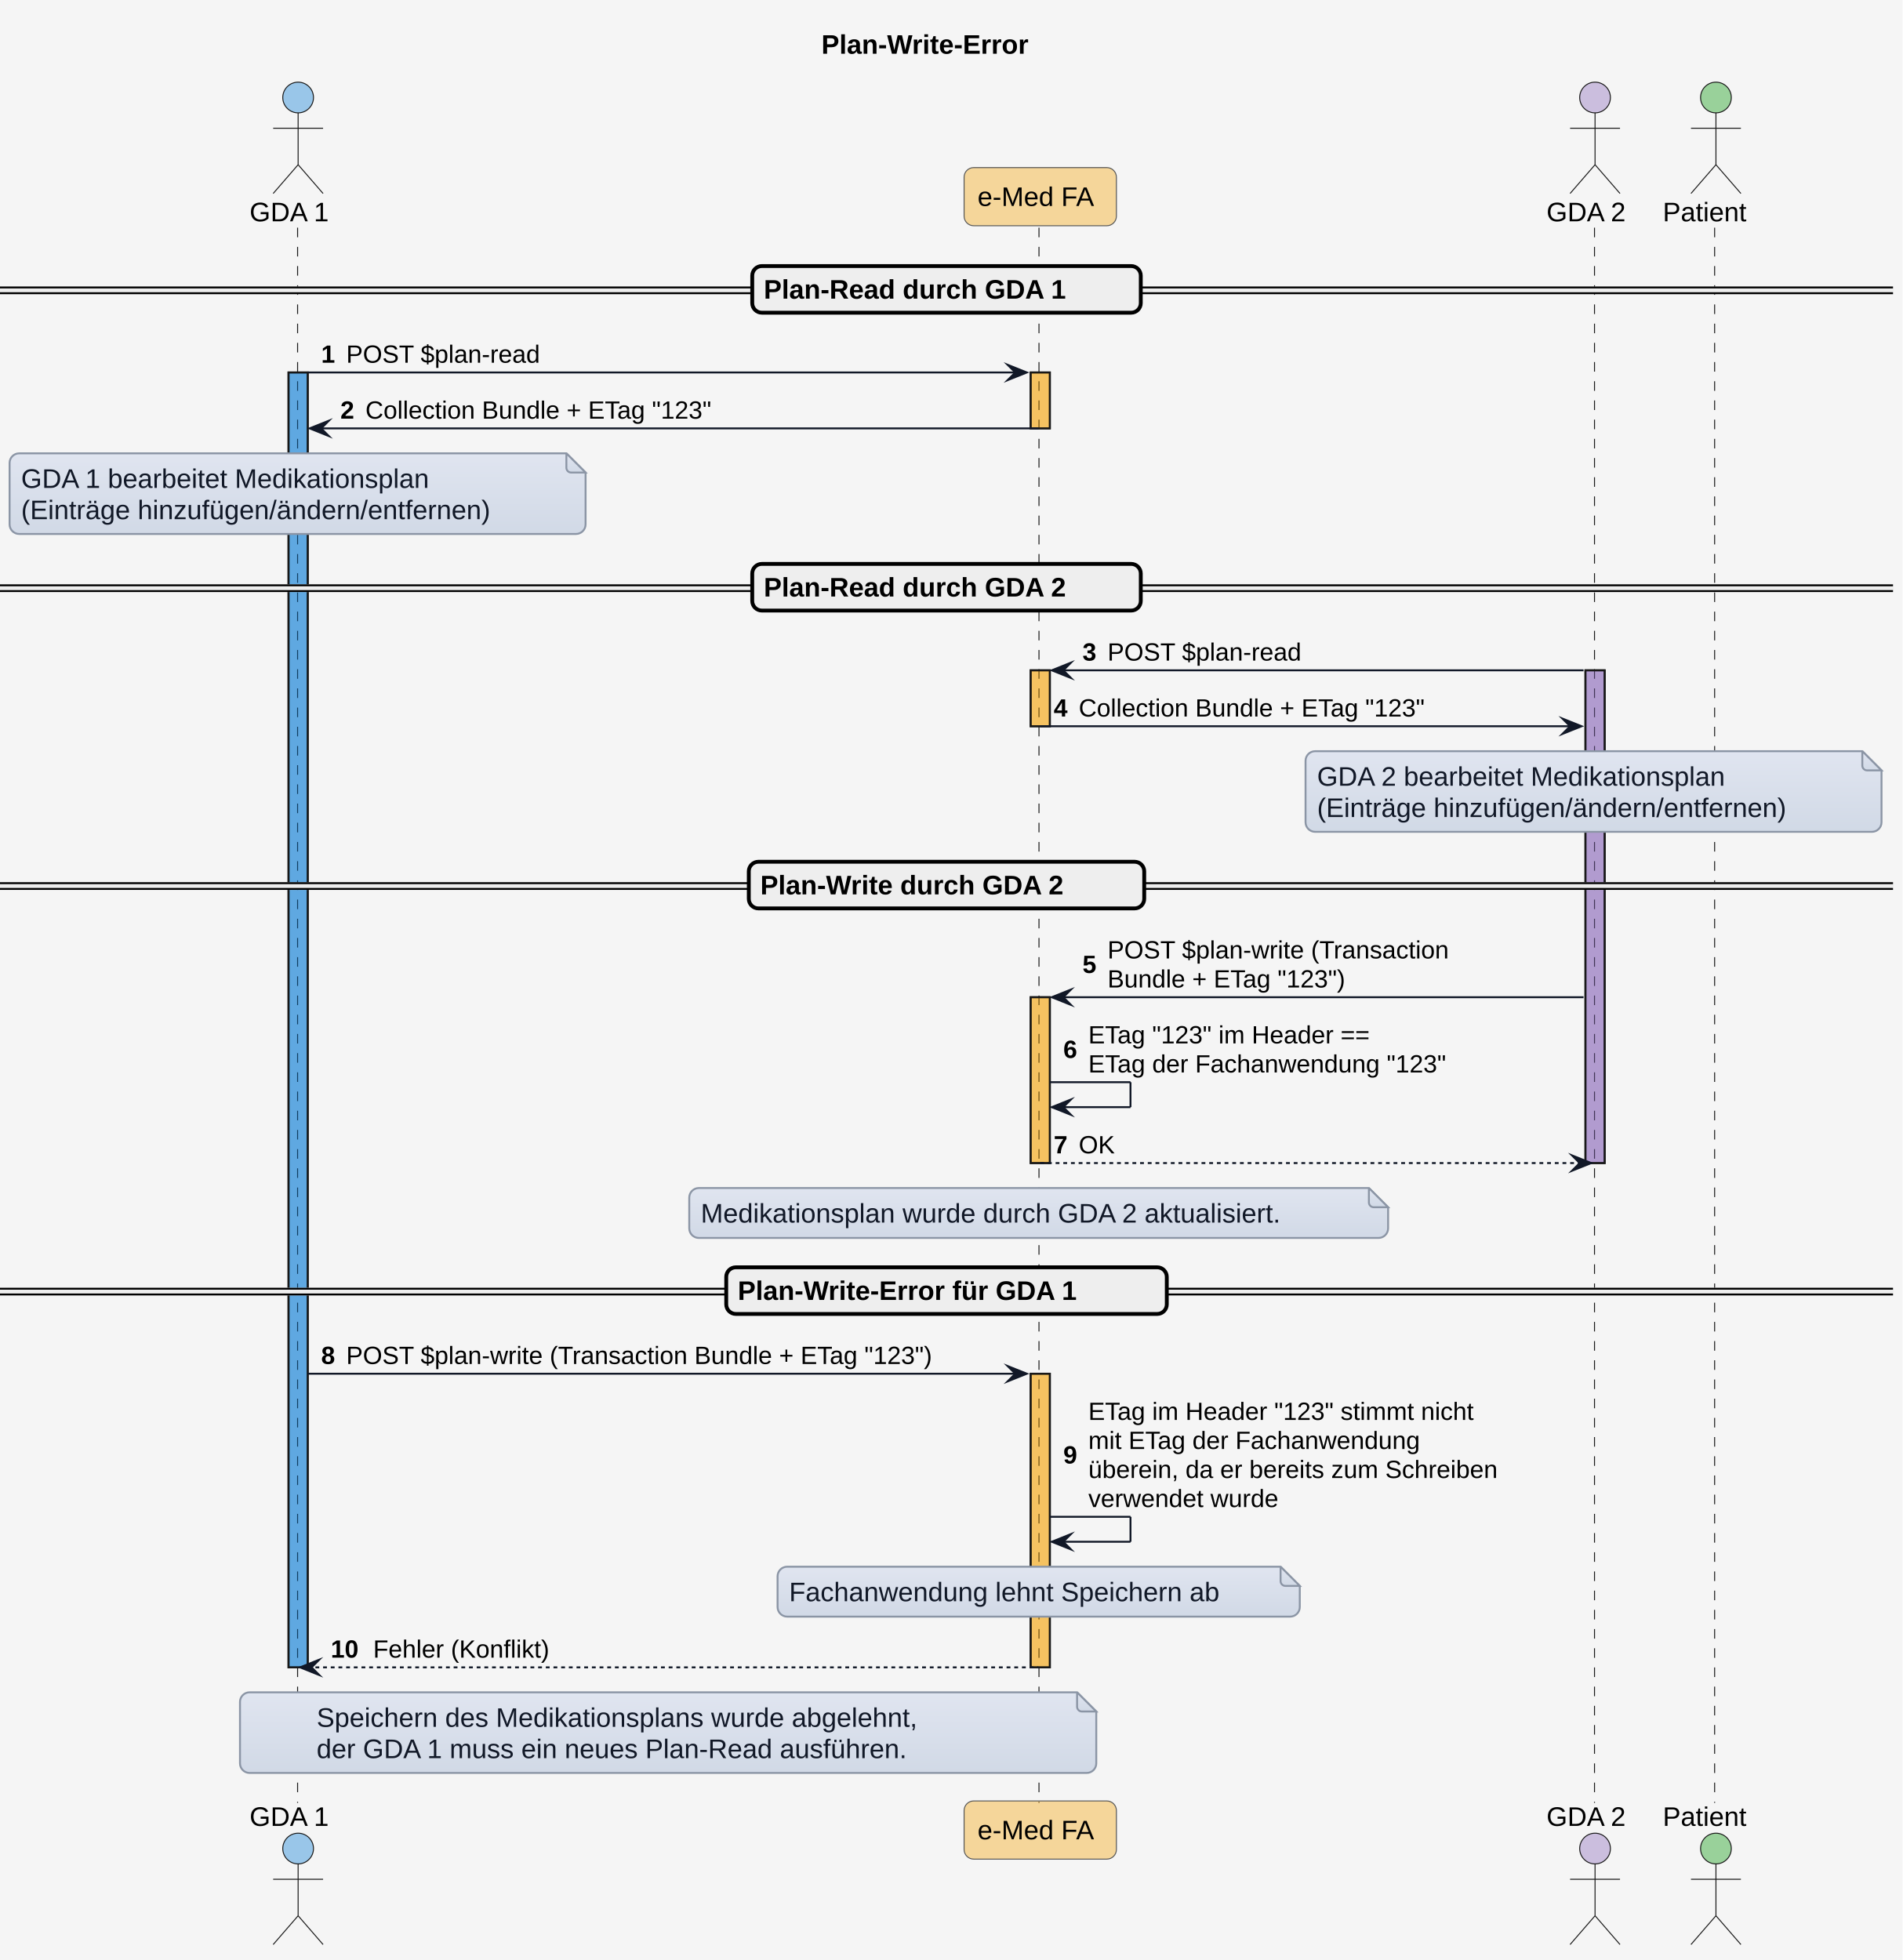
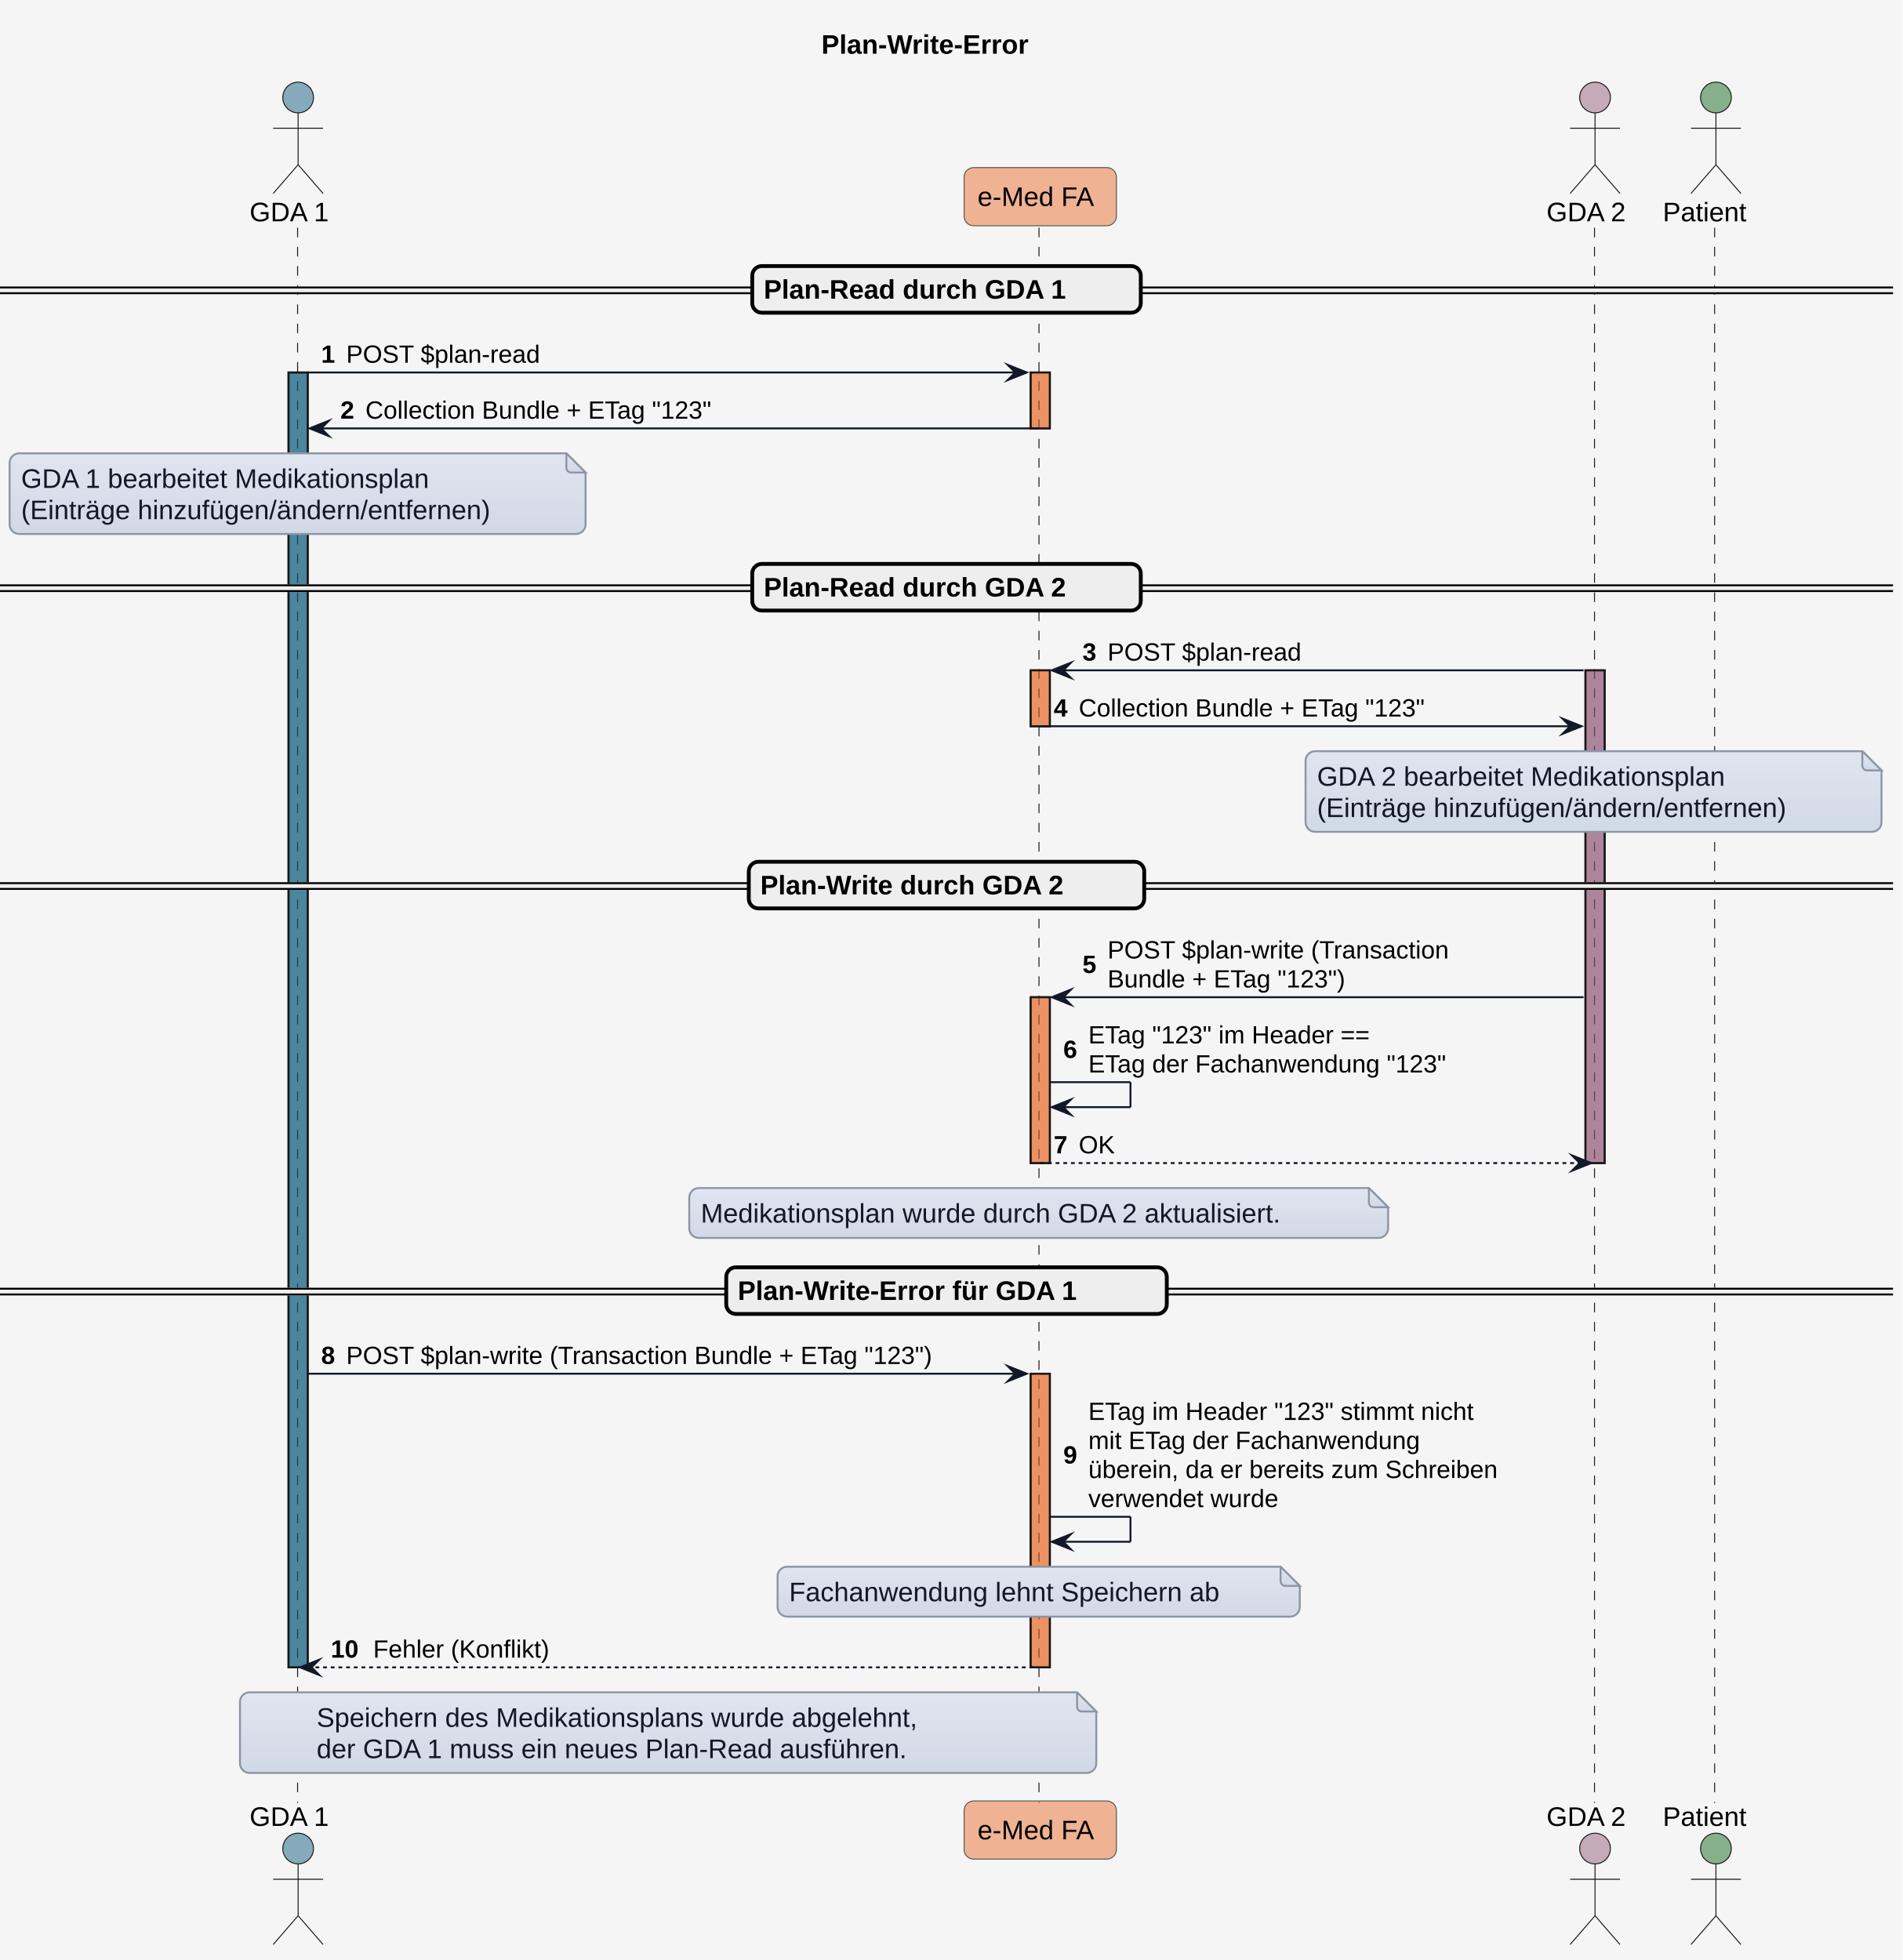
<svg xmlns="http://www.w3.org/2000/svg" contentStyleType="text/css" data-diagram-type="SEQUENCE" height="1021px" preserveAspectRatio="none" style="width:991px;height:1021px;background:#F5F5F5;" version="1.1" viewBox="0 0 991 1021" width="991px" zoomAndPan="magnify">
  <defs>
-     <linearGradient id="gso0ocqtwnm3c0" x1="50%" x2="50%" y1="0%" y2="100%">
+     <linearGradient id="g1qi4vgcoiatav0" x1="50%" x2="50%" y1="0%" y2="100%">
      <stop offset="0%" stop-color="#E0E5F0" />
      <stop offset="100%" stop-color="#D1D9E6" />
    </linearGradient>
  </defs>
  <g>
    <rect fill="#F5F5F5" height="1021" style="stroke:none;stroke-width:1;" width="991" x="0" y="0" />
    <g class="title" data-source-line="1">
      <text fill="#000000" font-family="'Arial'" font-size="14" font-weight="700" lengthAdjust="spacing" textLength="129.322" x="427.832" y="27.995">Plan-Write-Error</text>
    </g>
    <g>
-       <rect fill="#0078D4" fill-opacity="0.376" height="674.531" style="stroke:#181818;stroke-width:1;" width="10" x="150.282" y="194.023" />
-     </g>
-     <g>
-       <rect fill="#F5A403" fill-opacity="0.376" height="29.133" style="stroke:#181818;stroke-width:1;" width="10" x="536.821" y="194.023" />
-     </g>
-     <g>
-       <rect fill="#F5A403" fill-opacity="0.376" height="29.133" style="stroke:#181818;stroke-width:1;" width="10" x="536.821" y="349.18" />
-     </g>
-     <g>
-       <rect fill="#F5A403" fill-opacity="0.376" height="86.398" style="stroke:#181818;stroke-width:1;" width="10" x="536.821" y="519.469" />
-     </g>
-     <g>
-       <rect fill="#F5A403" fill-opacity="0.376" height="152.961" style="stroke:#181818;stroke-width:1;" width="10" x="536.821" y="715.594" />
-     </g>
-     <g>
-       <rect fill="#8764B8" fill-opacity="0.376" height="256.688" style="stroke:#181818;stroke-width:1;" width="10" x="825.788" y="349.18" />
-     </g>
-     <g class="participant-lifeline" data-entity-uid="part1" data-qualified-name="GDA_1" data-source-line="50" id="part1-lifeline">
+       <rect fill="#156082" fill-opacity="0.502" height="674.531" style="stroke:#181818;stroke-width:1;" width="10" x="150.282" y="194.023" />
+     </g>
+     <g>
+       <rect fill="#E97132" fill-opacity="0.502" height="29.133" style="stroke:#181818;stroke-width:1;" width="10" x="536.821" y="194.023" />
+     </g>
+     <g>
+       <rect fill="#E97132" fill-opacity="0.502" height="29.133" style="stroke:#181818;stroke-width:1;" width="10" x="536.821" y="349.18" />
+     </g>
+     <g>
+       <rect fill="#E97132" fill-opacity="0.502" height="86.398" style="stroke:#181818;stroke-width:1;" width="10" x="536.821" y="519.469" />
+     </g>
+     <g>
+       <rect fill="#E97132" fill-opacity="0.502" height="152.961" style="stroke:#181818;stroke-width:1;" width="10" x="536.821" y="715.594" />
+     </g>
+     <g>
+       <rect fill="#96607D" fill-opacity="0.502" height="256.688" style="stroke:#181818;stroke-width:1;" width="10" x="825.788" y="349.18" />
+     </g>
+     <g class="participant-lifeline" data-entity-uid="part1" data-qualified-name="GDA_1" data-source-line="52" id="part1-lifeline">
      <g>
        <rect fill="#000000" fill-opacity="0" height="820.555" width="8" x="151.282" y="118.594" />
        <line style="stroke:#181818;stroke-width:0.5;stroke-dasharray:5,5;" x1="155" x2="155" y1="118.594" y2="939.148" />
      </g>
    </g>
-     <g class="participant-lifeline" data-entity-uid="part2" data-qualified-name="eMed_FA" data-source-line="51" id="part2-lifeline">
+     <g class="participant-lifeline" data-entity-uid="part2" data-qualified-name="eMed_FA" data-source-line="53" id="part2-lifeline">
      <g>
        <rect fill="#000000" fill-opacity="0" height="820.555" width="8" x="537.821" y="118.594" />
        <line style="stroke:#181818;stroke-width:0.5;stroke-dasharray:5,5;" x1="541.159" x2="541.159" y1="118.594" y2="939.148" />
      </g>
    </g>
-     <g class="participant-lifeline" data-entity-uid="part3" data-qualified-name="GDA_2" data-source-line="52" id="part3-lifeline">
+     <g class="participant-lifeline" data-entity-uid="part3" data-qualified-name="GDA_2" data-source-line="54" id="part3-lifeline">
      <g>
        <rect fill="#000000" fill-opacity="0" height="820.555" width="8" x="826.788" y="118.594" />
        <line style="stroke:#181818;stroke-width:0.5;stroke-dasharray:5,5;" x1="830.506" x2="830.506" y1="118.594" y2="939.148" />
      </g>
    </g>
-     <g class="participant-lifeline" data-entity-uid="part4" data-qualified-name="Patient" data-source-line="53" id="part4-lifeline">
+     <g class="participant-lifeline" data-entity-uid="part4" data-qualified-name="Patient" data-source-line="55" id="part4-lifeline">
      <g>
        <rect fill="#000000" fill-opacity="0" height="820.555" width="8" x="889.758" y="118.594" />
        <line style="stroke:#181818;stroke-width:0.5;stroke-dasharray:5,5;" x1="893.07" x2="893.07" y1="118.594" y2="939.148" />
      </g>
    </g>
-     <g class="participant participant-head" data-entity-uid="part1" data-qualified-name="GDA_1" data-source-line="50" id="part1-head">
+     <g class="participant participant-head" data-entity-uid="part1" data-qualified-name="GDA_1" data-source-line="52" id="part1-head">
      <text fill="#000000" font-family="'Arial'" font-size="14" lengthAdjust="spacing" textLength="44.563" x="130" y="115.292">GDA 1</text>
-       <ellipse cx="155.282" cy="50.797" fill="#0078D4" fill-opacity="0.376" rx="8" ry="8" style="stroke:#181818;stroke-width:0.5;" />
+       <ellipse cx="155.282" cy="50.797" fill="#156082" fill-opacity="0.502" rx="8" ry="8" style="stroke:#181818;stroke-width:0.5;" />
      <path d="M155.282,58.797 L155.282,85.797 M142.282,66.797 L168.282,66.797 M155.282,85.797 L142.282,100.797 M155.282,85.797 L168.282,100.797" fill="none" style="stroke:#181818;stroke-width:0.5;" />
    </g>
-     <g class="participant participant-tail" data-entity-uid="part1" data-qualified-name="GDA_1" data-source-line="50" id="part1-tail">
+     <g class="participant participant-tail" data-entity-uid="part1" data-qualified-name="GDA_1" data-source-line="52" id="part1-tail">
      <text fill="#000000" font-family="'Arial'" font-size="14" lengthAdjust="spacing" textLength="44.563" x="130" y="951.144">GDA 1</text>
-       <ellipse cx="155.282" cy="962.945" fill="#0078D4" fill-opacity="0.376" rx="8" ry="8" style="stroke:#181818;stroke-width:0.5;" />
+       <ellipse cx="155.282" cy="962.945" fill="#156082" fill-opacity="0.502" rx="8" ry="8" style="stroke:#181818;stroke-width:0.5;" />
      <path d="M155.282,970.945 L155.282,997.945 M142.282,978.945 L168.282,978.945 M155.282,997.945 L142.282,1012.945 M155.282,997.945 L168.282,1012.945" fill="none" style="stroke:#181818;stroke-width:0.5;" />
    </g>
-     <g class="participant participant-head" data-entity-uid="part2" data-qualified-name="eMed_FA" data-source-line="51" id="part2-head">
-       <rect fill="#F5A403" fill-opacity="0.376" height="30.297" rx="5" ry="5" style="stroke:#555555;stroke-width:0.5;" width="79.324" x="502.159" y="87.297" />
+     <g class="participant participant-head" data-entity-uid="part2" data-qualified-name="eMed_FA" data-source-line="53" id="part2-head">
+       <rect fill="#E97132" fill-opacity="0.502" height="30.297" rx="5" ry="5" style="stroke:#555555;stroke-width:0.5;" width="79.324" x="502.159" y="87.297" />
      <text fill="#000000" font-family="'Arial'" font-size="14" lengthAdjust="spacing" textLength="65.324" x="509.159" y="107.292">e-Med FA</text>
    </g>
-     <g class="participant participant-tail" data-entity-uid="part2" data-qualified-name="eMed_FA" data-source-line="51" id="part2-tail">
-       <rect fill="#F5A403" fill-opacity="0.376" height="30.297" rx="5" ry="5" style="stroke:#555555;stroke-width:0.5;" width="79.324" x="502.159" y="938.148" />
+     <g class="participant participant-tail" data-entity-uid="part2" data-qualified-name="eMed_FA" data-source-line="53" id="part2-tail">
+       <rect fill="#E97132" fill-opacity="0.502" height="30.297" rx="5" ry="5" style="stroke:#555555;stroke-width:0.5;" width="79.324" x="502.159" y="938.148" />
      <text fill="#000000" font-family="'Arial'" font-size="14" lengthAdjust="spacing" textLength="65.324" x="509.159" y="958.144">e-Med FA</text>
    </g>
-     <g class="participant participant-head" data-entity-uid="part3" data-qualified-name="GDA_2" data-source-line="52" id="part3-head">
+     <g class="participant participant-head" data-entity-uid="part3" data-qualified-name="GDA_2" data-source-line="54" id="part3-head">
      <text fill="#000000" font-family="'Arial'" font-size="14" lengthAdjust="spacing" textLength="44.563" x="805.506" y="115.292">GDA 2</text>
-       <ellipse cx="830.788" cy="50.797" fill="#8764B8" fill-opacity="0.376" rx="8" ry="8" style="stroke:#181818;stroke-width:0.5;" />
+       <ellipse cx="830.788" cy="50.797" fill="#96607D" fill-opacity="0.502" rx="8" ry="8" style="stroke:#181818;stroke-width:0.5;" />
      <path d="M830.788,58.797 L830.788,85.797 M817.788,66.797 L843.788,66.797 M830.788,85.797 L817.788,100.797 M830.788,85.797 L843.788,100.797" fill="none" style="stroke:#181818;stroke-width:0.5;" />
    </g>
-     <g class="participant participant-tail" data-entity-uid="part3" data-qualified-name="GDA_2" data-source-line="52" id="part3-tail">
+     <g class="participant participant-tail" data-entity-uid="part3" data-qualified-name="GDA_2" data-source-line="54" id="part3-tail">
      <text fill="#000000" font-family="'Arial'" font-size="14" lengthAdjust="spacing" textLength="44.563" x="805.506" y="951.144">GDA 2</text>
-       <ellipse cx="830.788" cy="962.945" fill="#8764B8" fill-opacity="0.376" rx="8" ry="8" style="stroke:#181818;stroke-width:0.5;" />
+       <ellipse cx="830.788" cy="962.945" fill="#96607D" fill-opacity="0.502" rx="8" ry="8" style="stroke:#181818;stroke-width:0.5;" />
      <path d="M830.788,970.945 L830.788,997.945 M817.788,978.945 L843.788,978.945 M830.788,997.945 L817.788,1012.945 M830.788,997.945 L843.788,1012.945" fill="none" style="stroke:#181818;stroke-width:0.5;" />
    </g>
-     <g class="participant participant-head" data-entity-uid="part4" data-qualified-name="Patient" data-source-line="53" id="part4-head">
+     <g class="participant participant-head" data-entity-uid="part4" data-qualified-name="Patient" data-source-line="55" id="part4-head">
      <text fill="#000000" font-family="'Arial'" font-size="14" lengthAdjust="spacing" textLength="49.376" x="866.07" y="115.292">Patient</text>
-       <ellipse cx="893.758" cy="50.797" fill="#009505" fill-opacity="0.376" rx="8" ry="8" style="stroke:#181818;stroke-width:0.5;" />
+       <ellipse cx="893.758" cy="50.797" fill="#196B24" fill-opacity="0.502" rx="8" ry="8" style="stroke:#181818;stroke-width:0.5;" />
      <path d="M893.758,58.797 L893.758,85.797 M880.758,66.797 L906.758,66.797 M893.758,85.797 L880.758,100.797 M893.758,85.797 L906.758,100.797" fill="none" style="stroke:#181818;stroke-width:0.5;" />
    </g>
-     <g class="participant participant-tail" data-entity-uid="part4" data-qualified-name="Patient" data-source-line="53" id="part4-tail">
+     <g class="participant participant-tail" data-entity-uid="part4" data-qualified-name="Patient" data-source-line="55" id="part4-tail">
      <text fill="#000000" font-family="'Arial'" font-size="14" lengthAdjust="spacing" textLength="49.376" x="866.07" y="951.144">Patient</text>
-       <ellipse cx="893.758" cy="962.945" fill="#009505" fill-opacity="0.376" rx="8" ry="8" style="stroke:#181818;stroke-width:0.5;" />
+       <ellipse cx="893.758" cy="962.945" fill="#196B24" fill-opacity="0.502" rx="8" ry="8" style="stroke:#181818;stroke-width:0.5;" />
      <path d="M893.758,970.945 L893.758,997.945 M880.758,978.945 L906.758,978.945 M893.758,997.945 L880.758,1012.945 M893.758,997.945 L906.758,1012.945" fill="none" style="stroke:#181818;stroke-width:0.5;" />
    </g>
    <g>
-       <rect fill="#0078D4" fill-opacity="0.376" height="674.531" style="stroke:#181818;stroke-width:1;" width="10" x="150.282" y="194.023" />
-     </g>
-     <g>
-       <rect fill="#F5A403" fill-opacity="0.376" height="29.133" style="stroke:#181818;stroke-width:1;" width="10" x="536.821" y="194.023" />
-     </g>
-     <g>
-       <rect fill="#F5A403" fill-opacity="0.376" height="29.133" style="stroke:#181818;stroke-width:1;" width="10" x="536.821" y="349.18" />
-     </g>
-     <g>
-       <rect fill="#F5A403" fill-opacity="0.376" height="86.398" style="stroke:#181818;stroke-width:1;" width="10" x="536.821" y="519.469" />
-     </g>
-     <g>
-       <rect fill="#F5A403" fill-opacity="0.376" height="152.961" style="stroke:#181818;stroke-width:1;" width="10" x="536.821" y="715.594" />
-     </g>
-     <g>
-       <rect fill="#8764B8" fill-opacity="0.376" height="256.688" style="stroke:#181818;stroke-width:1;" width="10" x="825.788" y="349.18" />
+       <rect fill="#156082" fill-opacity="0.502" height="674.531" style="stroke:#181818;stroke-width:1;" width="10" x="150.282" y="194.023" />
+     </g>
+     <g>
+       <rect fill="#E97132" fill-opacity="0.502" height="29.133" style="stroke:#181818;stroke-width:1;" width="10" x="536.821" y="194.023" />
+     </g>
+     <g>
+       <rect fill="#E97132" fill-opacity="0.502" height="29.133" style="stroke:#181818;stroke-width:1;" width="10" x="536.821" y="349.18" />
+     </g>
+     <g>
+       <rect fill="#E97132" fill-opacity="0.502" height="86.398" style="stroke:#181818;stroke-width:1;" width="10" x="536.821" y="519.469" />
+     </g>
+     <g>
+       <rect fill="#E97132" fill-opacity="0.502" height="152.961" style="stroke:#181818;stroke-width:1;" width="10" x="536.821" y="715.594" />
+     </g>
+     <g>
+       <rect fill="#96607D" fill-opacity="0.502" height="256.688" style="stroke:#181818;stroke-width:1;" width="10" x="825.788" y="349.18" />
    </g>
    <rect fill="#EEEEEE" height="3" rx="5" ry="5" style="stroke:#EEEEEE;stroke-width:1;" width="985.986" x="0" y="149.742" />
    <line style="stroke:#000000;stroke-width:1;" x1="0" x2="985.986" y1="149.742" y2="149.742" />
    <line style="stroke:#000000;stroke-width:1;" x1="0" x2="985.986" y1="152.742" y2="152.742" />
    <rect fill="#EEEEEE" height="24.297" rx="5" ry="5" style="stroke:#000000;stroke-width:2;" width="202.371" x="391.808" y="138.594" />
    <text fill="#000000" font-family="'Arial'" font-size="14" font-weight="700" lengthAdjust="spacing" textLength="183.497" x="397.808" y="155.589">Plan-Read durch GDA 1</text>
-     <g class="message" data-entity-1="part1" data-entity-2="part2" data-source-line="59" id="msg1">
+     <g class="message" data-entity-1="part1" data-entity-2="part2" data-source-line="61" id="msg1">
      <polygon fill="#111827" points="524.821,190.023,534.821,194.023,524.821,198.023,528.821,194.023" style="stroke:#111827;stroke-width:1;stroke-linejoin:miter;stroke-miterlimit:10;" />
      <line style="stroke:#111827;stroke-width:1;" x1="160.282" x2="530.821" y1="194.023" y2="194.023" />
      <text fill="#000000" font-family="'Arial'" font-size="13" font-weight="700" lengthAdjust="spacing" textLength="9.045" x="167.282" y="188.958">1</text>
      <text fill="#000000" font-family="'Arial'" font-size="13" lengthAdjust="spacing" textLength="108.989" x="180.327" y="188.958">POST $plan-read</text>
    </g>
-     <g class="message" data-entity-1="part2" data-entity-2="part1" data-source-line="63" id="msg2">
+     <g class="message" data-entity-1="part2" data-entity-2="part1" data-source-line="65" id="msg2">
      <polygon fill="#111827" points="171.282,219.156,161.282,223.156,171.282,227.156,167.282,223.156" style="stroke:#111827;stroke-width:1;stroke-linejoin:miter;stroke-miterlimit:10;" />
      <line style="stroke:#111827;stroke-width:1;" x1="165.282" x2="540.821" y1="223.156" y2="223.156" />
      <text fill="#000000" font-family="'Arial'" font-size="13" font-weight="700" lengthAdjust="spacing" textLength="9.045" x="177.282" y="218.09">2</text>
      <text fill="#000000" font-family="'Arial'" font-size="13" lengthAdjust="spacing" textLength="206.127" x="190.327" y="218.09">Collection Bundle + ETag "123"</text>
    </g>
-     <path d="M5,241.156 L5,273.156 A5,5 0 0 0 10,278.156 L300,278.156 A5,5 0 0 0 305,273.156 L305,246.156 L295,236.156 L10,236.156 A5,5 0 0 0 5,241.156" fill="url(#gso0ocqtwnm3c0)" style="stroke:#8B95A5;stroke-width:1;" />
-     <path d="M295,236.156 L295,243.656 A2.5,2.5 0 0 0 297.5,246.156 L305,246.156 L295,236.156" fill="url(#gso0ocqtwnm3c0)" style="stroke:#8B95A5;stroke-width:1;" />
+     <path d="M5,241.156 L5,273.156 A5,5 0 0 0 10,278.156 L300,278.156 A5,5 0 0 0 305,273.156 L305,246.156 L295,236.156 L10,236.156 A5,5 0 0 0 5,241.156" fill="url(#g1qi4vgcoiatav0)" style="stroke:#8B95A5;stroke-width:1;" />
+     <path d="M295,236.156 L295,243.656 A2.5,2.5 0 0 0 297.5,246.156 L305,246.156 L295,236.156" fill="url(#g1qi4vgcoiatav0)" style="stroke:#8B95A5;stroke-width:1;" />
    <text fill="#111827" font-family="'Arial'" font-size="14" lengthAdjust="spacing" textLength="240.775" x="11" y="254.151">GDA 1 bearbeitet Medikationsplan</text>
    <text fill="#111827" font-family="'Arial'" font-size="14" lengthAdjust="spacing" textLength="279.986" x="11" y="270.448">(Einträge hinzufügen/ändern/entfernen)</text>
    <rect fill="#EEEEEE" height="3" rx="5" ry="5" style="stroke:#EEEEEE;stroke-width:1;" width="985.986" x="0" y="304.898" />
    <line style="stroke:#000000;stroke-width:1;" x1="0" x2="985.986" y1="304.898" y2="304.898" />
    <line style="stroke:#000000;stroke-width:1;" x1="0" x2="985.986" y1="307.898" y2="307.898" />
    <rect fill="#EEEEEE" height="24.297" rx="5" ry="5" style="stroke:#000000;stroke-width:2;" width="202.371" x="391.808" y="293.75" />
    <text fill="#000000" font-family="'Arial'" font-size="14" font-weight="700" lengthAdjust="spacing" textLength="183.497" x="397.808" y="310.745">Plan-Read durch GDA 2</text>
-     <g class="message" data-entity-1="part3" data-entity-2="part2" data-source-line="73" id="msg3">
+     <g class="message" data-entity-1="part3" data-entity-2="part2" data-source-line="75" id="msg3">
      <polygon fill="#111827" points="557.821,345.18,547.821,349.18,557.821,353.18,553.821,349.18" style="stroke:#111827;stroke-width:1;stroke-linejoin:miter;stroke-miterlimit:10;" />
      <line style="stroke:#111827;stroke-width:1;" x1="551.821" x2="824.788" y1="349.18" y2="349.18" />
      <text fill="#000000" font-family="'Arial'" font-size="13" font-weight="700" lengthAdjust="spacing" textLength="9.045" x="563.821" y="344.114">3</text>
      <text fill="#000000" font-family="'Arial'" font-size="13" lengthAdjust="spacing" textLength="108.989" x="576.866" y="344.114">POST $plan-read</text>
    </g>
-     <g class="message" data-entity-1="part2" data-entity-2="part3" data-source-line="78" id="msg4">
+     <g class="message" data-entity-1="part2" data-entity-2="part3" data-source-line="80" id="msg4">
      <polygon fill="#111827" points="813.788,374.312,823.788,378.312,813.788,382.312,817.788,378.312" style="stroke:#111827;stroke-width:1;stroke-linejoin:miter;stroke-miterlimit:10;" />
      <line style="stroke:#111827;stroke-width:1;" x1="541.821" x2="819.788" y1="378.312" y2="378.312" />
      <text fill="#000000" font-family="'Arial'" font-size="13" font-weight="700" lengthAdjust="spacing" textLength="9.045" x="548.821" y="373.247">4</text>
      <text fill="#000000" font-family="'Arial'" font-size="13" lengthAdjust="spacing" textLength="206.127" x="561.866" y="373.247">Collection Bundle + ETag "123"</text>
    </g>
-     <path d="M680,396.312 L680,428.312 A5,5 0 0 0 685,433.312 L975,433.312 A5,5 0 0 0 980,428.312 L980,401.312 L970,391.312 L685,391.312 A5,5 0 0 0 680,396.312" fill="url(#gso0ocqtwnm3c0)" style="stroke:#8B95A5;stroke-width:1;" />
-     <path d="M970,391.312 L970,398.812 A2.5,2.5 0 0 0 972.5,401.312 L980,401.312 L970,391.312" fill="url(#gso0ocqtwnm3c0)" style="stroke:#8B95A5;stroke-width:1;" />
+     <path d="M680,396.312 L680,428.312 A5,5 0 0 0 685,433.312 L975,433.312 A5,5 0 0 0 980,428.312 L980,401.312 L970,391.312 L685,391.312 A5,5 0 0 0 680,396.312" fill="url(#g1qi4vgcoiatav0)" style="stroke:#8B95A5;stroke-width:1;" />
+     <path d="M970,391.312 L970,398.812 A2.5,2.5 0 0 0 972.5,401.312 L980,401.312 L970,391.312" fill="url(#g1qi4vgcoiatav0)" style="stroke:#8B95A5;stroke-width:1;" />
    <text fill="#111827" font-family="'Arial'" font-size="14" lengthAdjust="spacing" textLength="240.775" x="686" y="409.308">GDA 2 bearbeitet Medikationsplan</text>
    <text fill="#111827" font-family="'Arial'" font-size="14" lengthAdjust="spacing" textLength="279.986" x="686" y="425.604">(Einträge hinzufügen/ändern/entfernen)</text>
    <rect fill="#EEEEEE" height="3" rx="5" ry="5" style="stroke:#EEEEEE;stroke-width:1;" width="985.986" x="0" y="460.055" />
    <line style="stroke:#000000;stroke-width:1;" x1="0" x2="985.986" y1="460.055" y2="460.055" />
    <line style="stroke:#000000;stroke-width:1;" x1="0" x2="985.986" y1="463.055" y2="463.055" />
    <rect fill="#EEEEEE" height="24.297" rx="5" ry="5" style="stroke:#000000;stroke-width:2;" width="205.96" x="390.013" y="448.906" />
    <text fill="#000000" font-family="'Arial'" font-size="14" font-weight="700" lengthAdjust="spacing" textLength="187.086" x="396.013" y="465.901">Plan-Write durch GDA 2</text>
-     <g class="message" data-entity-1="part3" data-entity-2="part2" data-source-line="88" id="msg5">
+     <g class="message" data-entity-1="part3" data-entity-2="part2" data-source-line="90" id="msg5">
      <polygon fill="#111827" points="557.821,515.469,547.821,519.469,557.821,523.469,553.821,519.469" style="stroke:#111827;stroke-width:1;stroke-linejoin:miter;stroke-miterlimit:10;" />
      <line style="stroke:#111827;stroke-width:1;" x1="551.821" x2="824.788" y1="519.469" y2="519.469" />
      <text fill="#000000" font-family="'Arial'" font-size="13" font-weight="700" lengthAdjust="spacing" textLength="9.045" x="563.821" y="506.836">5</text>
      <text fill="#000000" font-family="'Arial'" font-size="13" lengthAdjust="spacing" textLength="197.596" x="576.866" y="499.27">POST $plan-write (Transaction</text>
      <text fill="#000000" font-family="'Arial'" font-size="13" lengthAdjust="spacing" textLength="142.765" x="576.866" y="514.403">Bundle + ETag "123")</text>
    </g>
-     <g class="message" data-entity-1="part2" data-entity-2="part2" data-source-line="91" id="msg6">
+     <g class="message" data-entity-1="part2" data-entity-2="part2" data-source-line="93" id="msg6">
      <line style="stroke:#111827;stroke-width:1;" x1="546.821" x2="588.821" y1="563.734" y2="563.734" />
      <line style="stroke:#111827;stroke-width:1;" x1="588.821" x2="588.821" y1="563.734" y2="576.734" />
      <line style="stroke:#111827;stroke-width:1;" x1="547.821" x2="588.821" y1="576.734" y2="576.734" />
      <polygon fill="#111827" points="557.821,572.734,547.821,576.734,557.821,580.734,553.821,576.734" style="stroke:#111827;stroke-width:1;stroke-linejoin:miter;stroke-miterlimit:10;" />
      <text fill="#000000" font-family="'Arial'" font-size="13" font-weight="700" lengthAdjust="spacing" textLength="9.045" x="553.821" y="551.102">6</text>
      <text fill="#000000" font-family="'Arial'" font-size="13" lengthAdjust="spacing" textLength="171.069" x="566.866" y="543.536">ETag "123" im Header ==</text>
      <text fill="#000000" font-family="'Arial'" font-size="13" lengthAdjust="spacing" textLength="210.025" x="566.866" y="558.668">ETag der Fachanwendung "123"</text>
    </g>
-     <g class="message" data-entity-1="part2" data-entity-2="part3" data-source-line="92" id="msg7">
+     <g class="message" data-entity-1="part2" data-entity-2="part3" data-source-line="94" id="msg7">
      <polygon fill="#111827" points="818.788,601.867,828.788,605.867,818.788,609.867,822.788,605.867" style="stroke:#111827;stroke-width:1;stroke-linejoin:miter;stroke-miterlimit:10;" />
      <line style="stroke:#111827;stroke-width:1;stroke-dasharray:2,2;" x1="541.821" x2="824.788" y1="605.867" y2="605.867" />
      <text fill="#000000" font-family="'Arial'" font-size="13" font-weight="700" lengthAdjust="spacing" textLength="9.045" x="548.821" y="600.801">7</text>
      <text fill="#000000" font-family="'Arial'" font-size="13" lengthAdjust="spacing" textLength="18.757" x="561.866" y="600.801">OK</text>
    </g>
-     <path d="M359,623.867 L359,639.867 A5,5 0 0 0 364,644.867 L718,644.867 A5,5 0 0 0 723,639.867 L723,628.867 L713,618.867 L364,618.867 A5,5 0 0 0 359,623.867" fill="url(#gso0ocqtwnm3c0)" style="stroke:#8B95A5;stroke-width:1;" />
-     <path d="M713,618.867 L713,626.367 A2.5,2.5 0 0 0 715.5,628.867 L723,628.867 L713,618.867" fill="url(#gso0ocqtwnm3c0)" style="stroke:#8B95A5;stroke-width:1;" />
+     <path d="M359,623.867 L359,639.867 A5,5 0 0 0 364,644.867 L718,644.867 A5,5 0 0 0 723,639.867 L723,628.867 L713,618.867 L364,618.867 A5,5 0 0 0 359,623.867" fill="url(#g1qi4vgcoiatav0)" style="stroke:#8B95A5;stroke-width:1;" />
+     <path d="M713,618.867 L713,626.367 A2.5,2.5 0 0 0 715.5,628.867 L723,628.867 L713,618.867" fill="url(#g1qi4vgcoiatav0)" style="stroke:#8B95A5;stroke-width:1;" />
    <text fill="#111827" font-family="'Arial'" font-size="14" lengthAdjust="spacing" textLength="343.424" x="365" y="636.862">Medikationsplan wurde durch GDA 2 aktualisiert.</text>
    <rect fill="#EEEEEE" height="3" rx="5" ry="5" style="stroke:#EEEEEE;stroke-width:1;" width="985.986" x="0" y="671.312" />
    <line style="stroke:#000000;stroke-width:1;" x1="0" x2="985.986" y1="671.312" y2="671.312" />
    <line style="stroke:#000000;stroke-width:1;" x1="0" x2="985.986" y1="674.312" y2="674.312" />
    <rect fill="#EEEEEE" height="24.297" rx="5" ry="5" style="stroke:#000000;stroke-width:2;" width="229.469" x="378.259" y="660.164" />
    <text fill="#000000" font-family="'Arial'" font-size="14" font-weight="700" lengthAdjust="spacing" textLength="210.595" x="384.259" y="677.159">Plan-Write-Error für GDA 1</text>
-     <g class="message" data-entity-1="part1" data-entity-2="part2" data-source-line="103" id="msg8">
+     <g class="message" data-entity-1="part1" data-entity-2="part2" data-source-line="105" id="msg8">
      <polygon fill="#111827" points="524.821,711.594,534.821,715.594,524.821,719.594,528.821,715.594" style="stroke:#111827;stroke-width:1;stroke-linejoin:miter;stroke-miterlimit:10;" />
      <line style="stroke:#111827;stroke-width:1;" x1="160.282" x2="530.821" y1="715.594" y2="715.594" />
      <text fill="#000000" font-family="'Arial'" font-size="13" font-weight="700" lengthAdjust="spacing" textLength="9.045" x="167.282" y="710.528">8</text>
      <text fill="#000000" font-family="'Arial'" font-size="13" lengthAdjust="spacing" textLength="344.494" x="180.327" y="710.528">POST $plan-write (Transaction Bundle + ETag "123")</text>
    </g>
-     <g class="message" data-entity-1="part2" data-entity-2="part2" data-source-line="106" id="msg9">
+     <g class="message" data-entity-1="part2" data-entity-2="part2" data-source-line="108" id="msg9">
      <line style="stroke:#111827;stroke-width:1;" x1="546.821" x2="588.821" y1="790.125" y2="790.125" />
      <line style="stroke:#111827;stroke-width:1;" x1="588.821" x2="588.821" y1="790.125" y2="803.125" />
      <line style="stroke:#111827;stroke-width:1;" x1="547.821" x2="588.821" y1="803.125" y2="803.125" />
      <polygon fill="#111827" points="557.821,799.125,547.821,803.125,557.821,807.125,553.821,803.125" style="stroke:#111827;stroke-width:1;stroke-linejoin:miter;stroke-miterlimit:10;" />
      <text fill="#000000" font-family="'Arial'" font-size="13" font-weight="700" lengthAdjust="spacing" textLength="9.045" x="553.821" y="762.36">9</text>
      <text fill="#000000" font-family="'Arial'" font-size="13" lengthAdjust="spacing" textLength="231.658" x="566.866" y="739.661">ETag im Header "123" stimmt nicht</text>
      <text fill="#000000" font-family="'Arial'" font-size="13" lengthAdjust="spacing" textLength="194.625" x="566.866" y="754.793">mit ETag der Fachanwendung</text>
      <text fill="#000000" font-family="'Arial'" font-size="13" lengthAdjust="spacing" textLength="241.922" x="566.866" y="769.926">überein, da er bereits zum Schreiben</text>
      <text fill="#000000" font-family="'Arial'" font-size="13" lengthAdjust="spacing" textLength="113.852" x="566.866" y="785.059">verwendet wurde</text>
    </g>
-     <path d="M405,821.125 L405,837.125 A5,5 0 0 0 410,842.125 L672,842.125 A5,5 0 0 0 677,837.125 L677,826.125 L667,816.125 L410,816.125 A5,5 0 0 0 405,821.125" fill="url(#gso0ocqtwnm3c0)" style="stroke:#8B95A5;stroke-width:1;" />
-     <path d="M667,816.125 L667,823.625 A2.5,2.5 0 0 0 669.5,826.125 L677,826.125 L667,816.125" fill="url(#gso0ocqtwnm3c0)" style="stroke:#8B95A5;stroke-width:1;" />
+     <path d="M405,821.125 L405,837.125 A5,5 0 0 0 410,842.125 L672,842.125 A5,5 0 0 0 677,837.125 L677,826.125 L667,816.125 L410,816.125 A5,5 0 0 0 405,821.125" fill="url(#g1qi4vgcoiatav0)" style="stroke:#8B95A5;stroke-width:1;" />
+     <path d="M667,816.125 L667,823.625 A2.5,2.5 0 0 0 669.5,826.125 L677,826.125 L667,816.125" fill="url(#g1qi4vgcoiatav0)" style="stroke:#8B95A5;stroke-width:1;" />
    <text fill="#111827" font-family="'Arial'" font-size="14" lengthAdjust="spacing" textLength="251.754" x="411" y="834.12">Fachanwendung lehnt Speichern ab</text>
-     <g class="message" data-entity-1="part2" data-entity-2="part1" data-source-line="110" id="msg10">
+     <g class="message" data-entity-1="part2" data-entity-2="part1" data-source-line="112" id="msg10">
      <polygon fill="#111827" points="166.282,864.555,156.282,868.555,166.282,872.555,162.282,868.555" style="stroke:#111827;stroke-width:1;stroke-linejoin:miter;stroke-miterlimit:10;" />
      <line style="stroke:#111827;stroke-width:1;stroke-dasharray:2,2;" x1="160.282" x2="540.821" y1="868.555" y2="868.555" />
      <text fill="#000000" font-family="'Arial'" font-size="13" font-weight="700" lengthAdjust="spacing" textLength="18.091" x="172.282" y="863.489">10</text>
      <text fill="#000000" font-family="'Arial'" font-size="13" lengthAdjust="spacing" textLength="104.089" x="194.373" y="863.489">Fehler (Konflikt)</text>
    </g>
-     <path d="M125,886.555 L125,918.555 A5,5 0 0 0 130,923.555 L566,923.555 A5,5 0 0 0 571,918.555 L571,891.555 L561,881.555 L130,881.555 A5,5 0 0 0 125,886.555" fill="url(#gso0ocqtwnm3c0)" style="stroke:#8B95A5;stroke-width:1;" />
-     <path d="M561,881.555 L561,889.055 A2.5,2.5 0 0 0 563.5,891.555 L571,891.555 L561,881.555" fill="url(#gso0ocqtwnm3c0)" style="stroke:#8B95A5;stroke-width:1;" />
+     <path d="M125,886.555 L125,918.555 A5,5 0 0 0 130,923.555 L566,923.555 A5,5 0 0 0 571,918.555 L571,891.555 L561,881.555 L130,881.555 A5,5 0 0 0 125,886.555" fill="url(#g1qi4vgcoiatav0)" style="stroke:#8B95A5;stroke-width:1;" />
+     <path d="M561,881.555 L561,889.055 A2.5,2.5 0 0 0 563.5,891.555 L571,891.555 L561,881.555" fill="url(#g1qi4vgcoiatav0)" style="stroke:#8B95A5;stroke-width:1;" />
    <text fill="#111827" font-family="'Arial'" font-size="14" lengthAdjust="spacing" textLength="353.206" x="164.913" y="899.55">Speichern des Medikationsplans wurde abgelehnt,</text>
    <text fill="#111827" font-family="'Arial'" font-size="14" lengthAdjust="spacing" textLength="341.018" x="164.913" y="915.847">der GDA 1 muss ein neues Plan-Read ausführen.</text>
  </g>
</svg>
